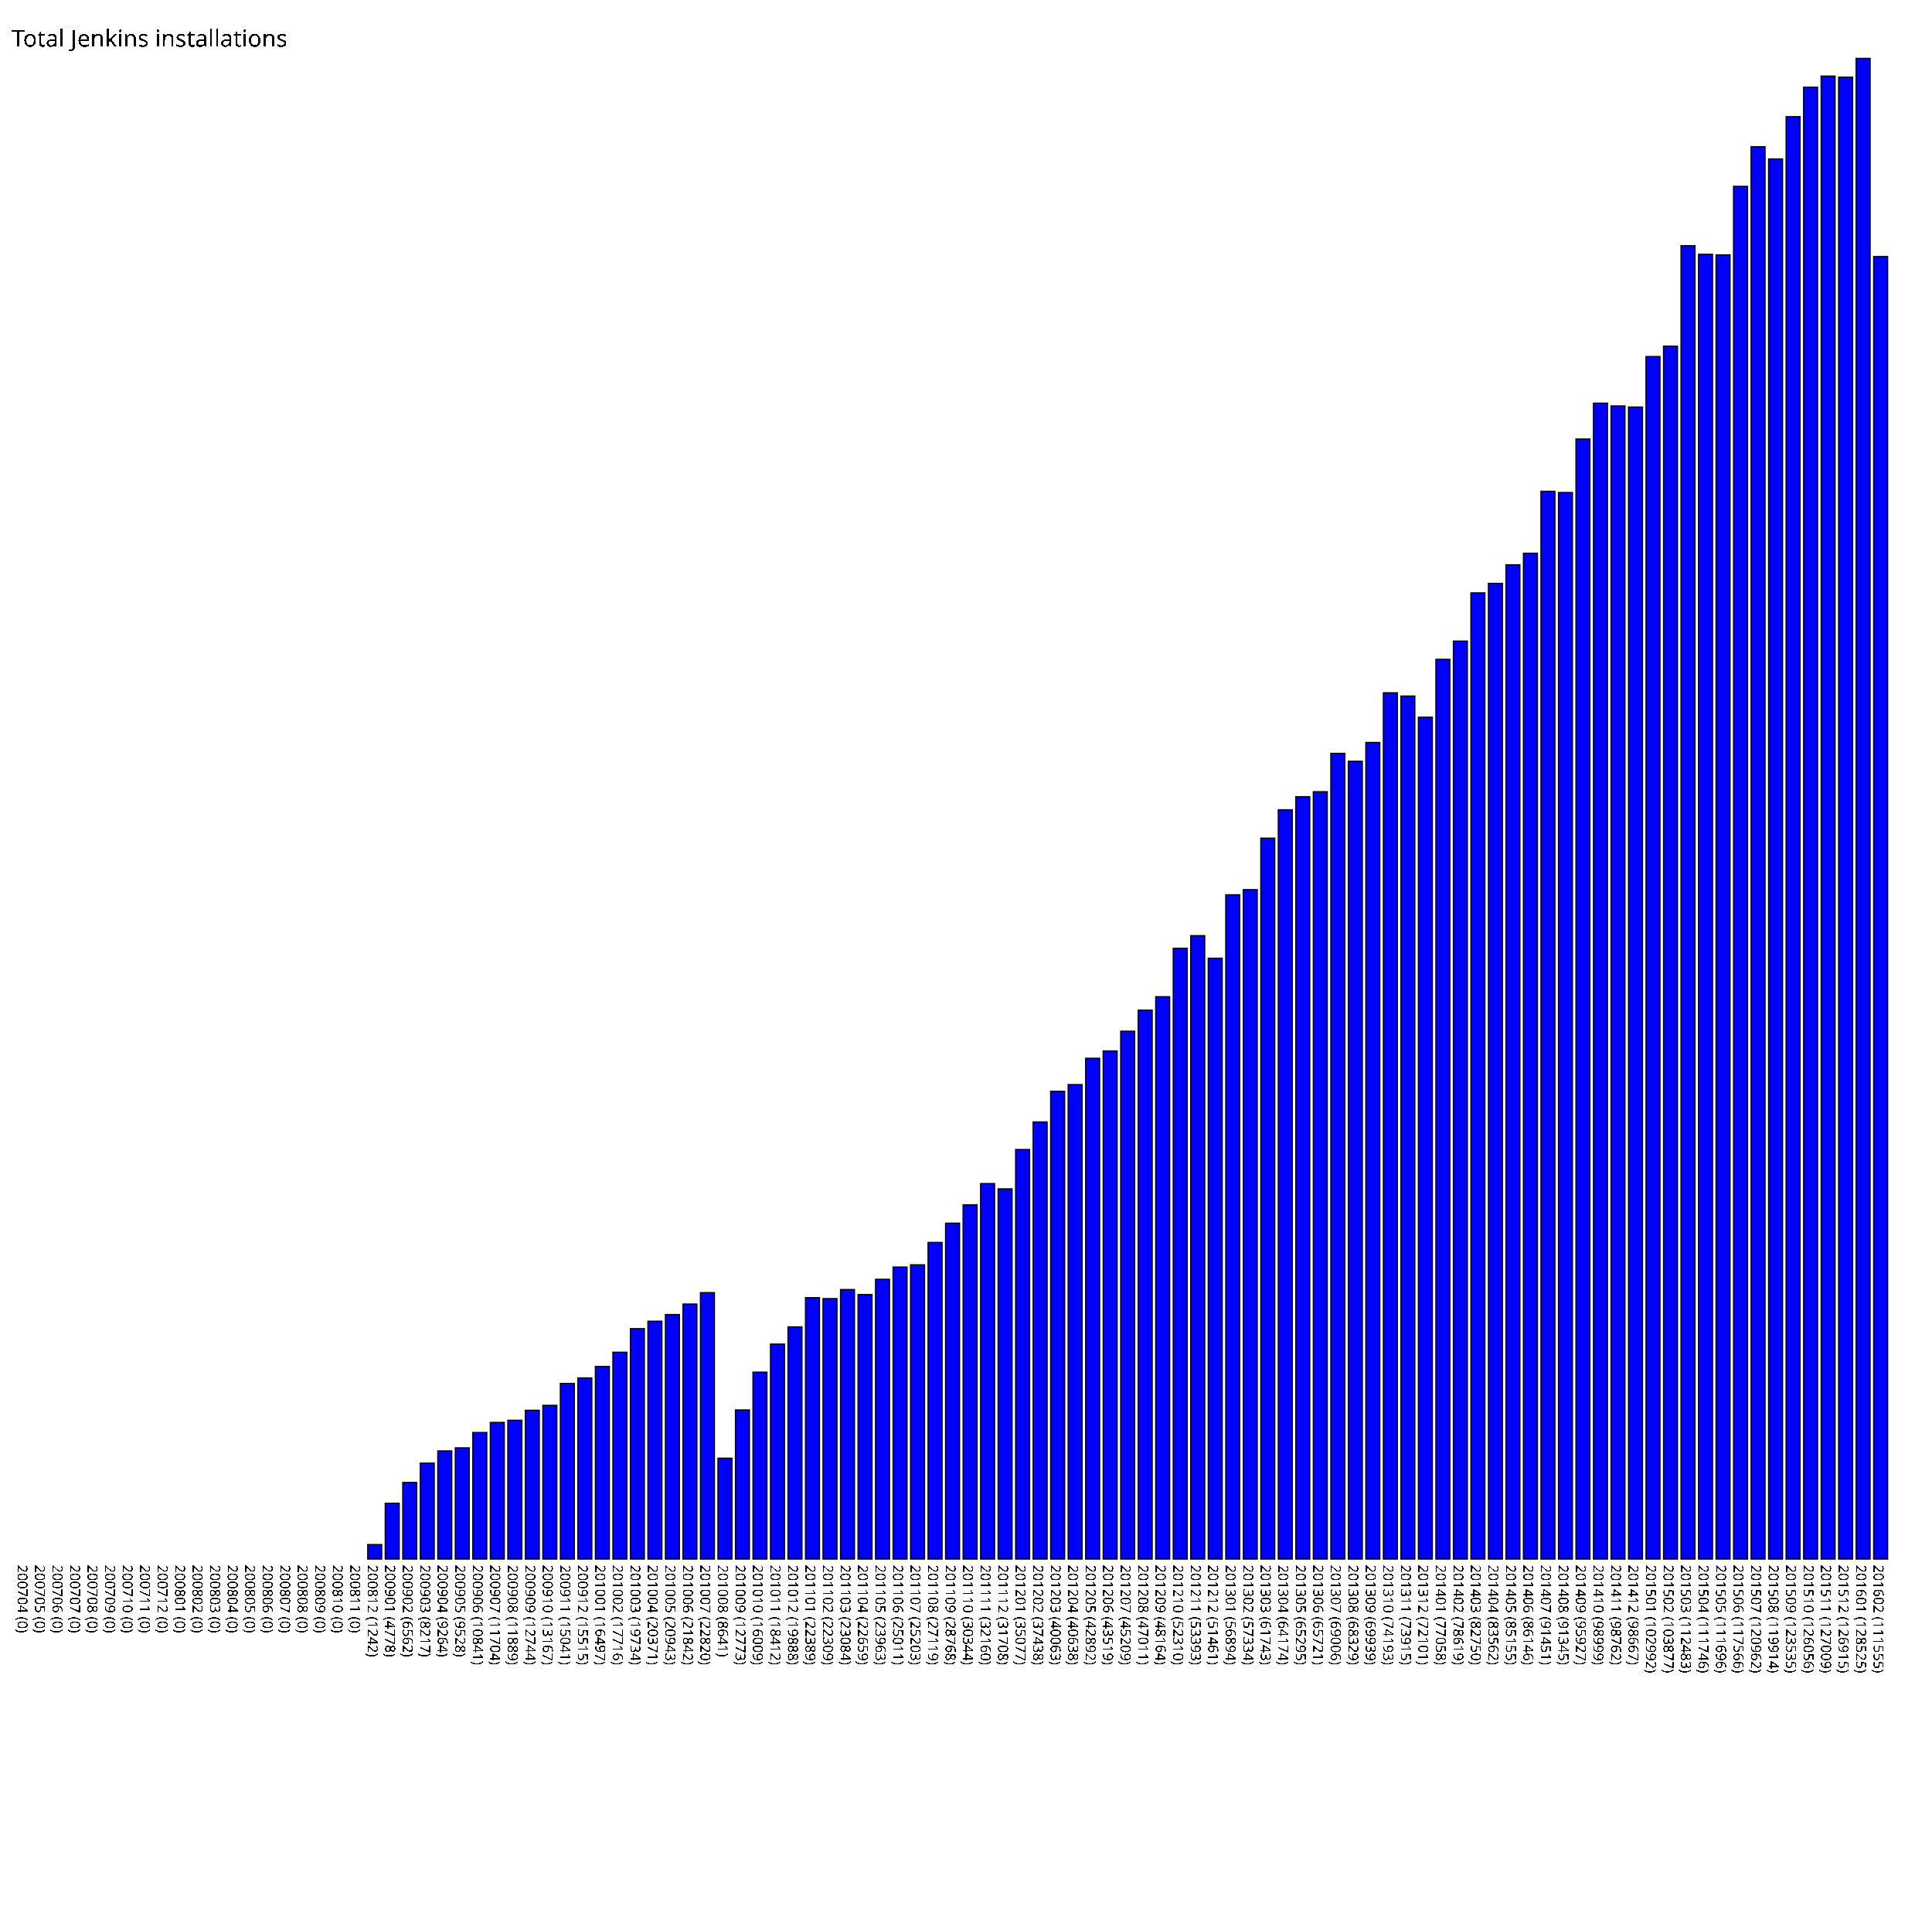
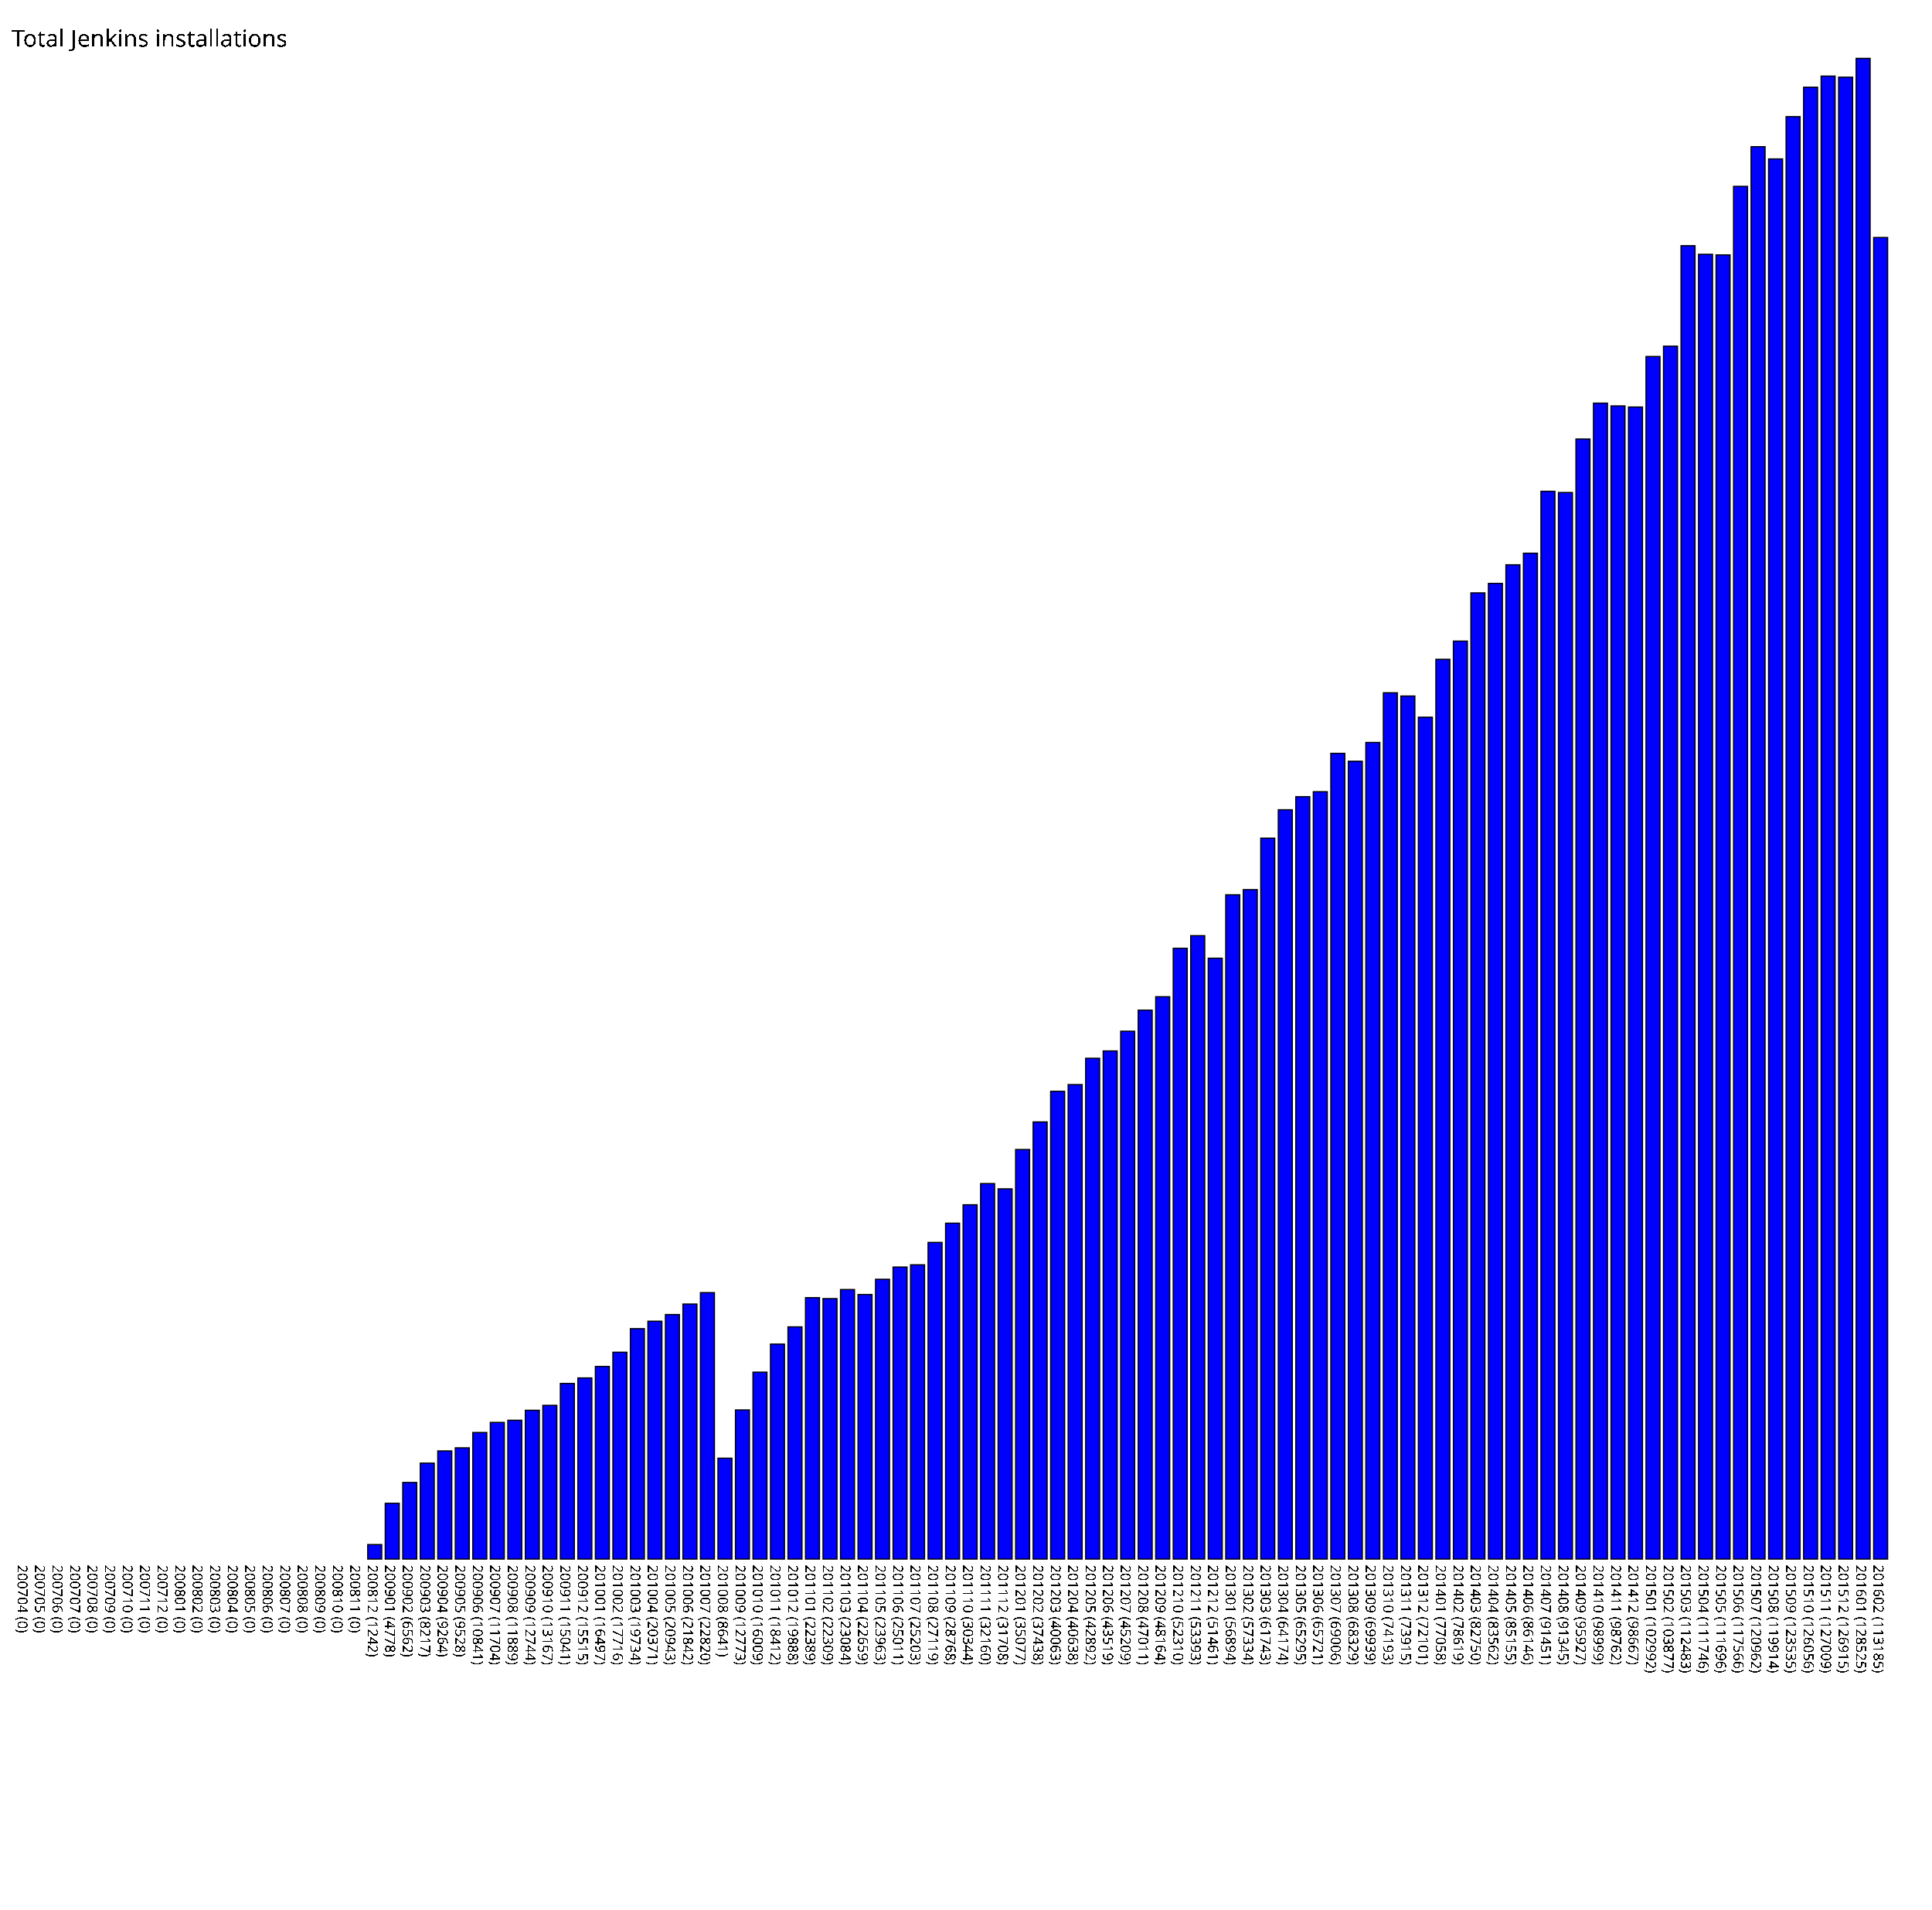
<svg xmlns="http://www.w3.org/2000/svg" version="1.1" preserveAspectRatio="xMidYMid meet" viewBox="0 0 1655 1635.25">
  <rect fill="blue" height="0" stroke="black" width="12" x="15" y="1335.25" />
  <text x="15" y="1340.25" font-family="Tahoma" font-size="12" transform="rotate(90 15,1340.25)" text-rendering="optimizeSpeed" fill="#000000;">200704 (0)</text>
  <rect fill="blue" height="0" stroke="black" width="12" x="30" y="1335.25" />
  <text x="30" y="1340.25" font-family="Tahoma" font-size="12" transform="rotate(90 30,1340.25)" text-rendering="optimizeSpeed" fill="#000000;">200705 (0)</text>
  <rect fill="blue" height="0" stroke="black" width="12" x="45" y="1335.25" />
  <text x="45" y="1340.25" font-family="Tahoma" font-size="12" transform="rotate(90 45,1340.25)" text-rendering="optimizeSpeed" fill="#000000;">200706 (0)</text>
  <rect fill="blue" height="0" stroke="black" width="12" x="60" y="1335.25" />
  <text x="60" y="1340.25" font-family="Tahoma" font-size="12" transform="rotate(90 60,1340.25)" text-rendering="optimizeSpeed" fill="#000000;">200707 (0)</text>
  <rect fill="blue" height="0" stroke="black" width="12" x="75" y="1335.25" />
  <text x="75" y="1340.25" font-family="Tahoma" font-size="12" transform="rotate(90 75,1340.25)" text-rendering="optimizeSpeed" fill="#000000;">200708 (0)</text>
  <rect fill="blue" height="0" stroke="black" width="12" x="90" y="1335.25" />
  <text x="90" y="1340.25" font-family="Tahoma" font-size="12" transform="rotate(90 90,1340.25)" text-rendering="optimizeSpeed" fill="#000000;">200709 (0)</text>
  <rect fill="blue" height="0" stroke="black" width="12" x="105" y="1335.25" />
  <text x="105" y="1340.25" font-family="Tahoma" font-size="12" transform="rotate(90 105,1340.25)" text-rendering="optimizeSpeed" fill="#000000;">200710 (0)</text>
  <rect fill="blue" height="0" stroke="black" width="12" x="120" y="1335.25" />
  <text x="120" y="1340.25" font-family="Tahoma" font-size="12" transform="rotate(90 120,1340.25)" text-rendering="optimizeSpeed" fill="#000000;">200711 (0)</text>
  <rect fill="blue" height="0" stroke="black" width="12" x="135" y="1335.25" />
  <text x="135" y="1340.25" font-family="Tahoma" font-size="12" transform="rotate(90 135,1340.25)" text-rendering="optimizeSpeed" fill="#000000;">200712 (0)</text>
  <rect fill="blue" height="0" stroke="black" width="12" x="150" y="1335.25" />
  <text x="150" y="1340.25" font-family="Tahoma" font-size="12" transform="rotate(90 150,1340.25)" text-rendering="optimizeSpeed" fill="#000000;">200801 (0)</text>
  <rect fill="blue" height="0" stroke="black" width="12" x="165" y="1335.25" />
  <text x="165" y="1340.25" font-family="Tahoma" font-size="12" transform="rotate(90 165,1340.25)" text-rendering="optimizeSpeed" fill="#000000;">200802 (0)</text>
  <rect fill="blue" height="0" stroke="black" width="12" x="180" y="1335.25" />
  <text x="180" y="1340.25" font-family="Tahoma" font-size="12" transform="rotate(90 180,1340.25)" text-rendering="optimizeSpeed" fill="#000000;">200803 (0)</text>
  <rect fill="blue" height="0" stroke="black" width="12" x="195" y="1335.25" />
  <text x="195" y="1340.25" font-family="Tahoma" font-size="12" transform="rotate(90 195,1340.25)" text-rendering="optimizeSpeed" fill="#000000;">200804 (0)</text>
  <rect fill="blue" height="0" stroke="black" width="12" x="210" y="1335.25" />
  <text x="210" y="1340.25" font-family="Tahoma" font-size="12" transform="rotate(90 210,1340.25)" text-rendering="optimizeSpeed" fill="#000000;">200805 (0)</text>
  <rect fill="blue" height="0" stroke="black" width="12" x="225" y="1335.25" />
  <text x="225" y="1340.25" font-family="Tahoma" font-size="12" transform="rotate(90 225,1340.25)" text-rendering="optimizeSpeed" fill="#000000;">200806 (0)</text>
  <rect fill="blue" height="0" stroke="black" width="12" x="240" y="1335.25" />
  <text x="240" y="1340.25" font-family="Tahoma" font-size="12" transform="rotate(90 240,1340.25)" text-rendering="optimizeSpeed" fill="#000000;">200807 (0)</text>
  <rect fill="blue" height="0" stroke="black" width="12" x="255" y="1335.25" />
  <text x="255" y="1340.25" font-family="Tahoma" font-size="12" transform="rotate(90 255,1340.25)" text-rendering="optimizeSpeed" fill="#000000;">200808 (0)</text>
  <rect fill="blue" height="0" stroke="black" width="12" x="270" y="1335.25" />
  <text x="270" y="1340.25" font-family="Tahoma" font-size="12" transform="rotate(90 270,1340.25)" text-rendering="optimizeSpeed" fill="#000000;">200809 (0)</text>
  <rect fill="blue" height="0" stroke="black" width="12" x="285" y="1335.25" />
  <text x="285" y="1340.25" font-family="Tahoma" font-size="12" transform="rotate(90 285,1340.25)" text-rendering="optimizeSpeed" fill="#000000;">200810 (0)</text>
  <rect fill="blue" height="0" stroke="black" width="12" x="300" y="1335.25" />
  <text x="300" y="1340.25" font-family="Tahoma" font-size="12" transform="rotate(90 300,1340.25)" text-rendering="optimizeSpeed" fill="#000000;">200811 (0)</text>
  <rect fill="blue" height="12.42" stroke="black" width="12" x="315" y="1322.83" />
  <text x="315" y="1340.25" font-family="Tahoma" font-size="12" transform="rotate(90 315,1340.25)" text-rendering="optimizeSpeed" fill="#000000;">200812 (1242)</text>
  <rect fill="blue" height="47.78" stroke="black" width="12" x="330" y="1287.47" />
  <text x="330" y="1340.25" font-family="Tahoma" font-size="12" transform="rotate(90 330,1340.25)" text-rendering="optimizeSpeed" fill="#000000;">200901 (4778)</text>
  <rect fill="blue" height="65.62" stroke="black" width="12" x="345" y="1269.63" />
  <text x="345" y="1340.25" font-family="Tahoma" font-size="12" transform="rotate(90 345,1340.25)" text-rendering="optimizeSpeed" fill="#000000;">200902 (6562)</text>
  <rect fill="blue" height="82.17" stroke="black" width="12" x="360" y="1253.08" />
  <text x="360" y="1340.25" font-family="Tahoma" font-size="12" transform="rotate(90 360,1340.25)" text-rendering="optimizeSpeed" fill="#000000;">200903 (8217)</text>
  <rect fill="blue" height="92.64" stroke="black" width="12" x="375" y="1242.61" />
  <text x="375" y="1340.25" font-family="Tahoma" font-size="12" transform="rotate(90 375,1340.25)" text-rendering="optimizeSpeed" fill="#000000;">200904 (9264)</text>
  <rect fill="blue" height="95.28" stroke="black" width="12" x="390" y="1239.97" />
  <text x="390" y="1340.25" font-family="Tahoma" font-size="12" transform="rotate(90 390,1340.25)" text-rendering="optimizeSpeed" fill="#000000;">200905 (9528)</text>
  <rect fill="blue" height="108.41" stroke="black" width="12" x="405" y="1226.84" />
  <text x="405" y="1340.25" font-family="Tahoma" font-size="12" transform="rotate(90 405,1340.25)" text-rendering="optimizeSpeed" fill="#000000;">200906 (10841)</text>
  <rect fill="blue" height="117.04" stroke="black" width="12" x="420" y="1218.21" />
  <text x="420" y="1340.25" font-family="Tahoma" font-size="12" transform="rotate(90 420,1340.25)" text-rendering="optimizeSpeed" fill="#000000;">200907 (11704)</text>
  <rect fill="blue" height="118.89" stroke="black" width="12" x="435" y="1216.36" />
  <text x="435" y="1340.25" font-family="Tahoma" font-size="12" transform="rotate(90 435,1340.25)" text-rendering="optimizeSpeed" fill="#000000;">200908 (11889)</text>
  <rect fill="blue" height="127.44" stroke="black" width="12" x="450" y="1207.81" />
  <text x="450" y="1340.25" font-family="Tahoma" font-size="12" transform="rotate(90 450,1340.25)" text-rendering="optimizeSpeed" fill="#000000;">200909 (12744)</text>
  <rect fill="blue" height="131.67" stroke="black" width="12" x="465" y="1203.58" />
  <text x="465" y="1340.25" font-family="Tahoma" font-size="12" transform="rotate(90 465,1340.25)" text-rendering="optimizeSpeed" fill="#000000;">200910 (13167)</text>
  <rect fill="blue" height="150.41" stroke="black" width="12" x="480" y="1184.84" />
  <text x="480" y="1340.25" font-family="Tahoma" font-size="12" transform="rotate(90 480,1340.25)" text-rendering="optimizeSpeed" fill="#000000;">200911 (15041)</text>
  <rect fill="blue" height="155.15" stroke="black" width="12" x="495" y="1180.10" />
  <text x="495" y="1340.25" font-family="Tahoma" font-size="12" transform="rotate(90 495,1340.25)" text-rendering="optimizeSpeed" fill="#000000;">200912 (15515)</text>
  <rect fill="blue" height="164.97" stroke="black" width="12" x="510" y="1170.28" />
  <text x="510" y="1340.25" font-family="Tahoma" font-size="12" transform="rotate(90 510,1340.25)" text-rendering="optimizeSpeed" fill="#000000;">201001 (16497)</text>
  <rect fill="blue" height="177.16" stroke="black" width="12" x="525" y="1158.09" />
  <text x="525" y="1340.25" font-family="Tahoma" font-size="12" transform="rotate(90 525,1340.25)" text-rendering="optimizeSpeed" fill="#000000;">201002 (17716)</text>
  <rect fill="blue" height="197.34" stroke="black" width="12" x="540" y="1137.91" />
  <text x="540" y="1340.25" font-family="Tahoma" font-size="12" transform="rotate(90 540,1340.25)" text-rendering="optimizeSpeed" fill="#000000;">201003 (19734)</text>
  <rect fill="blue" height="203.71" stroke="black" width="12" x="555" y="1131.54" />
  <text x="555" y="1340.25" font-family="Tahoma" font-size="12" transform="rotate(90 555,1340.25)" text-rendering="optimizeSpeed" fill="#000000;">201004 (20371)</text>
  <rect fill="blue" height="209.43" stroke="black" width="12" x="570" y="1125.82" />
  <text x="570" y="1340.25" font-family="Tahoma" font-size="12" transform="rotate(90 570,1340.25)" text-rendering="optimizeSpeed" fill="#000000;">201005 (20943)</text>
  <rect fill="blue" height="218.42" stroke="black" width="12" x="585" y="1116.83" />
  <text x="585" y="1340.25" font-family="Tahoma" font-size="12" transform="rotate(90 585,1340.25)" text-rendering="optimizeSpeed" fill="#000000;">201006 (21842)</text>
  <rect fill="blue" height="228.2" stroke="black" width="12" x="600" y="1107.05" />
  <text x="600" y="1340.25" font-family="Tahoma" font-size="12" transform="rotate(90 600,1340.25)" text-rendering="optimizeSpeed" fill="#000000;">201007 (22820)</text>
  <rect fill="blue" height="86.41" stroke="black" width="12" x="615" y="1248.84" />
  <text x="615" y="1340.25" font-family="Tahoma" font-size="12" transform="rotate(90 615,1340.25)" text-rendering="optimizeSpeed" fill="#000000;">201008 (8641)</text>
  <rect fill="blue" height="127.73" stroke="black" width="12" x="630" y="1207.52" />
  <text x="630" y="1340.25" font-family="Tahoma" font-size="12" transform="rotate(90 630,1340.25)" text-rendering="optimizeSpeed" fill="#000000;">201009 (12773)</text>
  <rect fill="blue" height="160.09" stroke="black" width="12" x="645" y="1175.16" />
  <text x="645" y="1340.25" font-family="Tahoma" font-size="12" transform="rotate(90 645,1340.25)" text-rendering="optimizeSpeed" fill="#000000;">201010 (16009)</text>
  <rect fill="blue" height="184.12" stroke="black" width="12" x="660" y="1151.13" />
  <text x="660" y="1340.25" font-family="Tahoma" font-size="12" transform="rotate(90 660,1340.25)" text-rendering="optimizeSpeed" fill="#000000;">201011 (18412)</text>
  <rect fill="blue" height="198.88" stroke="black" width="12" x="675" y="1136.37" />
  <text x="675" y="1340.25" font-family="Tahoma" font-size="12" transform="rotate(90 675,1340.25)" text-rendering="optimizeSpeed" fill="#000000;">201012 (19888)</text>
  <rect fill="blue" height="223.89" stroke="black" width="12" x="690" y="1111.36" />
  <text x="690" y="1340.25" font-family="Tahoma" font-size="12" transform="rotate(90 690,1340.25)" text-rendering="optimizeSpeed" fill="#000000;">201101 (22389)</text>
  <rect fill="blue" height="223.09" stroke="black" width="12" x="705" y="1112.16" />
  <text x="705" y="1340.25" font-family="Tahoma" font-size="12" transform="rotate(90 705,1340.25)" text-rendering="optimizeSpeed" fill="#000000;">201102 (22309)</text>
  <rect fill="blue" height="230.84" stroke="black" width="12" x="720" y="1104.41" />
  <text x="720" y="1340.25" font-family="Tahoma" font-size="12" transform="rotate(90 720,1340.25)" text-rendering="optimizeSpeed" fill="#000000;">201103 (23084)</text>
  <rect fill="blue" height="226.59" stroke="black" width="12" x="735" y="1108.66" />
  <text x="735" y="1340.25" font-family="Tahoma" font-size="12" transform="rotate(90 735,1340.25)" text-rendering="optimizeSpeed" fill="#000000;">201104 (22659)</text>
  <rect fill="blue" height="239.63" stroke="black" width="12" x="750" y="1095.62" />
  <text x="750" y="1340.25" font-family="Tahoma" font-size="12" transform="rotate(90 750,1340.25)" text-rendering="optimizeSpeed" fill="#000000;">201105 (23963)</text>
  <rect fill="blue" height="250.11" stroke="black" width="12" x="765" y="1085.14" />
  <text x="765" y="1340.25" font-family="Tahoma" font-size="12" transform="rotate(90 765,1340.25)" text-rendering="optimizeSpeed" fill="#000000;">201106 (25011)</text>
  <rect fill="blue" height="252.03" stroke="black" width="12" x="780" y="1083.22" />
  <text x="780" y="1340.25" font-family="Tahoma" font-size="12" transform="rotate(90 780,1340.25)" text-rendering="optimizeSpeed" fill="#000000;">201107 (25203)</text>
  <rect fill="blue" height="271.19" stroke="black" width="12" x="795" y="1064.06" />
  <text x="795" y="1340.25" font-family="Tahoma" font-size="12" transform="rotate(90 795,1340.25)" text-rendering="optimizeSpeed" fill="#000000;">201108 (27119)</text>
  <rect fill="blue" height="287.68" stroke="black" width="12" x="810" y="1047.57" />
  <text x="810" y="1340.25" font-family="Tahoma" font-size="12" transform="rotate(90 810,1340.25)" text-rendering="optimizeSpeed" fill="#000000;">201109 (28768)</text>
  <rect fill="blue" height="303.44" stroke="black" width="12" x="825" y="1031.81" />
  <text x="825" y="1340.25" font-family="Tahoma" font-size="12" transform="rotate(90 825,1340.25)" text-rendering="optimizeSpeed" fill="#000000;">201110 (30344)</text>
  <rect fill="blue" height="321.6" stroke="black" width="12" x="840" y="1013.65" />
  <text x="840" y="1340.25" font-family="Tahoma" font-size="12" transform="rotate(90 840,1340.25)" text-rendering="optimizeSpeed" fill="#000000;">201111 (32160)</text>
  <rect fill="blue" height="317.08" stroke="black" width="12" x="855" y="1018.17" />
  <text x="855" y="1340.25" font-family="Tahoma" font-size="12" transform="rotate(90 855,1340.25)" text-rendering="optimizeSpeed" fill="#000000;">201112 (31708)</text>
  <rect fill="blue" height="350.77" stroke="black" width="12" x="870" y="984.48" />
  <text x="870" y="1340.25" font-family="Tahoma" font-size="12" transform="rotate(90 870,1340.25)" text-rendering="optimizeSpeed" fill="#000000;">201201 (35077)</text>
  <rect fill="blue" height="374.38" stroke="black" width="12" x="885" y="960.87" />
  <text x="885" y="1340.25" font-family="Tahoma" font-size="12" transform="rotate(90 885,1340.25)" text-rendering="optimizeSpeed" fill="#000000;">201202 (37438)</text>
  <rect fill="blue" height="400.63" stroke="black" width="12" x="900" y="934.62" />
  <text x="900" y="1340.25" font-family="Tahoma" font-size="12" transform="rotate(90 900,1340.25)" text-rendering="optimizeSpeed" fill="#000000;">201203 (40063)</text>
  <rect fill="blue" height="406.38" stroke="black" width="12" x="915" y="928.87" />
  <text x="915" y="1340.25" font-family="Tahoma" font-size="12" transform="rotate(90 915,1340.25)" text-rendering="optimizeSpeed" fill="#000000;">201204 (40638)</text>
  <rect fill="blue" height="428.92" stroke="black" width="12" x="930" y="906.33" />
  <text x="930" y="1340.25" font-family="Tahoma" font-size="12" transform="rotate(90 930,1340.25)" text-rendering="optimizeSpeed" fill="#000000;">201205 (42892)</text>
  <rect fill="blue" height="435.19" stroke="black" width="12" x="945" y="900.06" />
  <text x="945" y="1340.25" font-family="Tahoma" font-size="12" transform="rotate(90 945,1340.25)" text-rendering="optimizeSpeed" fill="#000000;">201206 (43519)</text>
  <rect fill="blue" height="452.09" stroke="black" width="12" x="960" y="883.16" />
  <text x="960" y="1340.25" font-family="Tahoma" font-size="12" transform="rotate(90 960,1340.25)" text-rendering="optimizeSpeed" fill="#000000;">201207 (45209)</text>
  <rect fill="blue" height="470.11" stroke="black" width="12" x="975" y="865.14" />
  <text x="975" y="1340.25" font-family="Tahoma" font-size="12" transform="rotate(90 975,1340.25)" text-rendering="optimizeSpeed" fill="#000000;">201208 (47011)</text>
  <rect fill="blue" height="481.64" stroke="black" width="12" x="990" y="853.61" />
  <text x="990" y="1340.25" font-family="Tahoma" font-size="12" transform="rotate(90 990,1340.25)" text-rendering="optimizeSpeed" fill="#000000;">201209 (48164)</text>
  <rect fill="blue" height="523.1" stroke="black" width="12" x="1005" y="812.15" />
  <text x="1005" y="1340.25" font-family="Tahoma" font-size="12" transform="rotate(90 1005,1340.25)" text-rendering="optimizeSpeed" fill="#000000;">201210 (52310)</text>
  <rect fill="blue" height="533.93" stroke="black" width="12" x="1020" y="801.32" />
  <text x="1020" y="1340.25" font-family="Tahoma" font-size="12" transform="rotate(90 1020,1340.25)" text-rendering="optimizeSpeed" fill="#000000;">201211 (53393)</text>
  <rect fill="blue" height="514.61" stroke="black" width="12" x="1035" y="820.64" />
  <text x="1035" y="1340.25" font-family="Tahoma" font-size="12" transform="rotate(90 1035,1340.25)" text-rendering="optimizeSpeed" fill="#000000;">201212 (51461)</text>
  <rect fill="blue" height="568.94" stroke="black" width="12" x="1050" y="766.31" />
  <text x="1050" y="1340.25" font-family="Tahoma" font-size="12" transform="rotate(90 1050,1340.25)" text-rendering="optimizeSpeed" fill="#000000;">201301 (56894)</text>
  <rect fill="blue" height="573.34" stroke="black" width="12" x="1065" y="761.91" />
  <text x="1065" y="1340.25" font-family="Tahoma" font-size="12" transform="rotate(90 1065,1340.25)" text-rendering="optimizeSpeed" fill="#000000;">201302 (57334)</text>
  <rect fill="blue" height="617.43" stroke="black" width="12" x="1080" y="717.82" />
  <text x="1080" y="1340.25" font-family="Tahoma" font-size="12" transform="rotate(90 1080,1340.25)" text-rendering="optimizeSpeed" fill="#000000;">201303 (61743)</text>
  <rect fill="blue" height="641.74" stroke="black" width="12" x="1095" y="693.51" />
  <text x="1095" y="1340.25" font-family="Tahoma" font-size="12" transform="rotate(90 1095,1340.25)" text-rendering="optimizeSpeed" fill="#000000;">201304 (64174)</text>
  <rect fill="blue" height="652.95" stroke="black" width="12" x="1110" y="682.30" />
  <text x="1110" y="1340.25" font-family="Tahoma" font-size="12" transform="rotate(90 1110,1340.25)" text-rendering="optimizeSpeed" fill="#000000;">201305 (65295)</text>
  <rect fill="blue" height="657.21" stroke="black" width="12" x="1125" y="678.04" />
  <text x="1125" y="1340.25" font-family="Tahoma" font-size="12" transform="rotate(90 1125,1340.25)" text-rendering="optimizeSpeed" fill="#000000;">201306 (65721)</text>
  <rect fill="blue" height="690.06" stroke="black" width="12" x="1140" y="645.19" />
  <text x="1140" y="1340.25" font-family="Tahoma" font-size="12" transform="rotate(90 1140,1340.25)" text-rendering="optimizeSpeed" fill="#000000;">201307 (69006)</text>
  <rect fill="blue" height="683.29" stroke="black" width="12" x="1155" y="651.96" />
  <text x="1155" y="1340.25" font-family="Tahoma" font-size="12" transform="rotate(90 1155,1340.25)" text-rendering="optimizeSpeed" fill="#000000;">201308 (68329)</text>
  <rect fill="blue" height="699.39" stroke="black" width="12" x="1170" y="635.86" />
  <text x="1170" y="1340.25" font-family="Tahoma" font-size="12" transform="rotate(90 1170,1340.25)" text-rendering="optimizeSpeed" fill="#000000;">201309 (69939)</text>
  <rect fill="blue" height="741.93" stroke="black" width="12" x="1185" y="593.32" />
  <text x="1185" y="1340.25" font-family="Tahoma" font-size="12" transform="rotate(90 1185,1340.25)" text-rendering="optimizeSpeed" fill="#000000;">201310 (74193)</text>
  <rect fill="blue" height="739.15" stroke="black" width="12" x="1200" y="596.10" />
  <text x="1200" y="1340.25" font-family="Tahoma" font-size="12" transform="rotate(90 1200,1340.25)" text-rendering="optimizeSpeed" fill="#000000;">201311 (73915)</text>
  <rect fill="blue" height="721.01" stroke="black" width="12" x="1215" y="614.24" />
  <text x="1215" y="1340.25" font-family="Tahoma" font-size="12" transform="rotate(90 1215,1340.25)" text-rendering="optimizeSpeed" fill="#000000;">201312 (72101)</text>
  <rect fill="blue" height="770.58" stroke="black" width="12" x="1230" y="564.67" />
  <text x="1230" y="1340.25" font-family="Tahoma" font-size="12" transform="rotate(90 1230,1340.25)" text-rendering="optimizeSpeed" fill="#000000;">201401 (77058)</text>
  <rect fill="blue" height="786.19" stroke="black" width="12" x="1245" y="549.06" />
  <text x="1245" y="1340.25" font-family="Tahoma" font-size="12" transform="rotate(90 1245,1340.25)" text-rendering="optimizeSpeed" fill="#000000;">201402 (78619)</text>
  <rect fill="blue" height="827.5" stroke="black" width="12" x="1260" y="507.75" />
  <text x="1260" y="1340.25" font-family="Tahoma" font-size="12" transform="rotate(90 1260,1340.25)" text-rendering="optimizeSpeed" fill="#000000;">201403 (82750)</text>
  <rect fill="blue" height="835.62" stroke="black" width="12" x="1275" y="499.63" />
  <text x="1275" y="1340.25" font-family="Tahoma" font-size="12" transform="rotate(90 1275,1340.25)" text-rendering="optimizeSpeed" fill="#000000;">201404 (83562)</text>
  <rect fill="blue" height="851.55" stroke="black" width="12" x="1290" y="483.70" />
  <text x="1290" y="1340.25" font-family="Tahoma" font-size="12" transform="rotate(90 1290,1340.25)" text-rendering="optimizeSpeed" fill="#000000;">201405 (85155)</text>
  <rect fill="blue" height="861.46" stroke="black" width="12" x="1305" y="473.79" />
  <text x="1305" y="1340.25" font-family="Tahoma" font-size="12" transform="rotate(90 1305,1340.25)" text-rendering="optimizeSpeed" fill="#000000;">201406 (86146)</text>
  <rect fill="blue" height="914.51" stroke="black" width="12" x="1320" y="420.74" />
  <text x="1320" y="1340.25" font-family="Tahoma" font-size="12" transform="rotate(90 1320,1340.25)" text-rendering="optimizeSpeed" fill="#000000;">201407 (91451)</text>
  <rect fill="blue" height="913.45" stroke="black" width="12" x="1335" y="421.80" />
  <text x="1335" y="1340.25" font-family="Tahoma" font-size="12" transform="rotate(90 1335,1340.25)" text-rendering="optimizeSpeed" fill="#000000;">201408 (91345)</text>
  <rect fill="blue" height="959.27" stroke="black" width="12" x="1350" y="375.98" />
  <text x="1350" y="1340.25" font-family="Tahoma" font-size="12" transform="rotate(90 1350,1340.25)" text-rendering="optimizeSpeed" fill="#000000;">201409 (95927)</text>
  <rect fill="blue" height="989.99" stroke="black" width="12" x="1365" y="345.26" />
  <text x="1365" y="1340.25" font-family="Tahoma" font-size="12" transform="rotate(90 1365,1340.25)" text-rendering="optimizeSpeed" fill="#000000;">201410 (98999)</text>
  <rect fill="blue" height="987.62" stroke="black" width="12" x="1380" y="347.63" />
  <text x="1380" y="1340.25" font-family="Tahoma" font-size="12" transform="rotate(90 1380,1340.25)" text-rendering="optimizeSpeed" fill="#000000;">201411 (98762)</text>
  <rect fill="blue" height="986.67" stroke="black" width="12" x="1395" y="348.58" />
  <text x="1395" y="1340.25" font-family="Tahoma" font-size="12" transform="rotate(90 1395,1340.25)" text-rendering="optimizeSpeed" fill="#000000;">201412 (98667)</text>
  <rect fill="blue" height="1029.92" stroke="black" width="12" x="1410" y="305.33" />
  <text x="1410" y="1340.25" font-family="Tahoma" font-size="12" transform="rotate(90 1410,1340.25)" text-rendering="optimizeSpeed" fill="#000000;">201501 (102992)</text>
  <rect fill="blue" height="1038.77" stroke="black" width="12" x="1425" y="296.48" />
  <text x="1425" y="1340.25" font-family="Tahoma" font-size="12" transform="rotate(90 1425,1340.25)" text-rendering="optimizeSpeed" fill="#000000;">201502 (103877)</text>
  <rect fill="blue" height="1124.83" stroke="black" width="12" x="1440" y="210.42" />
  <text x="1440" y="1340.25" font-family="Tahoma" font-size="12" transform="rotate(90 1440,1340.25)" text-rendering="optimizeSpeed" fill="#000000;">201503 (112483)</text>
  <rect fill="blue" height="1117.46" stroke="black" width="12" x="1455" y="217.79" />
  <text x="1455" y="1340.25" font-family="Tahoma" font-size="12" transform="rotate(90 1455,1340.25)" text-rendering="optimizeSpeed" fill="#000000;">201504 (111746)</text>
  <rect fill="blue" height="1116.96" stroke="black" width="12" x="1470" y="218.29" />
  <text x="1470" y="1340.25" font-family="Tahoma" font-size="12" transform="rotate(90 1470,1340.25)" text-rendering="optimizeSpeed" fill="#000000;">201505 (111696)</text>
  <rect fill="blue" height="1175.66" stroke="black" width="12" x="1485" y="159.59" />
  <text x="1485" y="1340.25" font-family="Tahoma" font-size="12" transform="rotate(90 1485,1340.25)" text-rendering="optimizeSpeed" fill="#000000;">201506 (117566)</text>
  <rect fill="blue" height="1209.62" stroke="black" width="12" x="1500" y="125.63" />
  <text x="1500" y="1340.25" font-family="Tahoma" font-size="12" transform="rotate(90 1500,1340.25)" text-rendering="optimizeSpeed" fill="#000000;">201507 (120962)</text>
  <rect fill="blue" height="1199.14" stroke="black" width="12" x="1515" y="136.11" />
  <text x="1515" y="1340.25" font-family="Tahoma" font-size="12" transform="rotate(90 1515,1340.25)" text-rendering="optimizeSpeed" fill="#000000;">201508 (119914)</text>
  <rect fill="blue" height="1235.35" stroke="black" width="12" x="1530" y="99.90" />
  <text x="1530" y="1340.25" font-family="Tahoma" font-size="12" transform="rotate(90 1530,1340.25)" text-rendering="optimizeSpeed" fill="#000000;">201509 (123535)</text>
  <rect fill="blue" height="1260.56" stroke="black" width="12" x="1545" y="74.69" />
  <text x="1545" y="1340.25" font-family="Tahoma" font-size="12" transform="rotate(90 1545,1340.25)" text-rendering="optimizeSpeed" fill="#000000;">201510 (126056)</text>
  <rect fill="blue" height="1270.09" stroke="black" width="12" x="1560" y="65.16" />
  <text x="1560" y="1340.25" font-family="Tahoma" font-size="12" transform="rotate(90 1560,1340.25)" text-rendering="optimizeSpeed" fill="#000000;">201511 (127009)</text>
  <rect fill="blue" height="1269.15" stroke="black" width="12" x="1575" y="66.10" />
  <text x="1575" y="1340.25" font-family="Tahoma" font-size="12" transform="rotate(90 1575,1340.25)" text-rendering="optimizeSpeed" fill="#000000;">201512 (126915)</text>
  <rect fill="blue" height="1285.25" stroke="black" width="12" x="1590" y="50.00" />
  <text x="1590" y="1340.25" font-family="Tahoma" font-size="12" transform="rotate(90 1590,1340.25)" text-rendering="optimizeSpeed" fill="#000000;">201601 (128525)</text>
-   <rect fill="blue" height="1115.55" stroke="black" width="12" x="1605" y="219.70" />
-   <text x="1605" y="1340.25" font-family="Tahoma" font-size="12" transform="rotate(90 1605,1340.25)" text-rendering="optimizeSpeed" fill="#000000;">201602 (111555)</text>
+   <rect fill="blue" height="1131.85" stroke="black" width="12" x="1605" y="203.40" />
+   <text x="1605" y="1340.25" font-family="Tahoma" font-size="12" transform="rotate(90 1605,1340.25)" text-rendering="optimizeSpeed" fill="#000000;">201602 (113185)</text>
  <text x="10" y="40" font-family="Tahoma" font-size="20" text-rendering="optimizeSpeed" fill="#000000;">Total Jenkins installations</text>
</svg>
